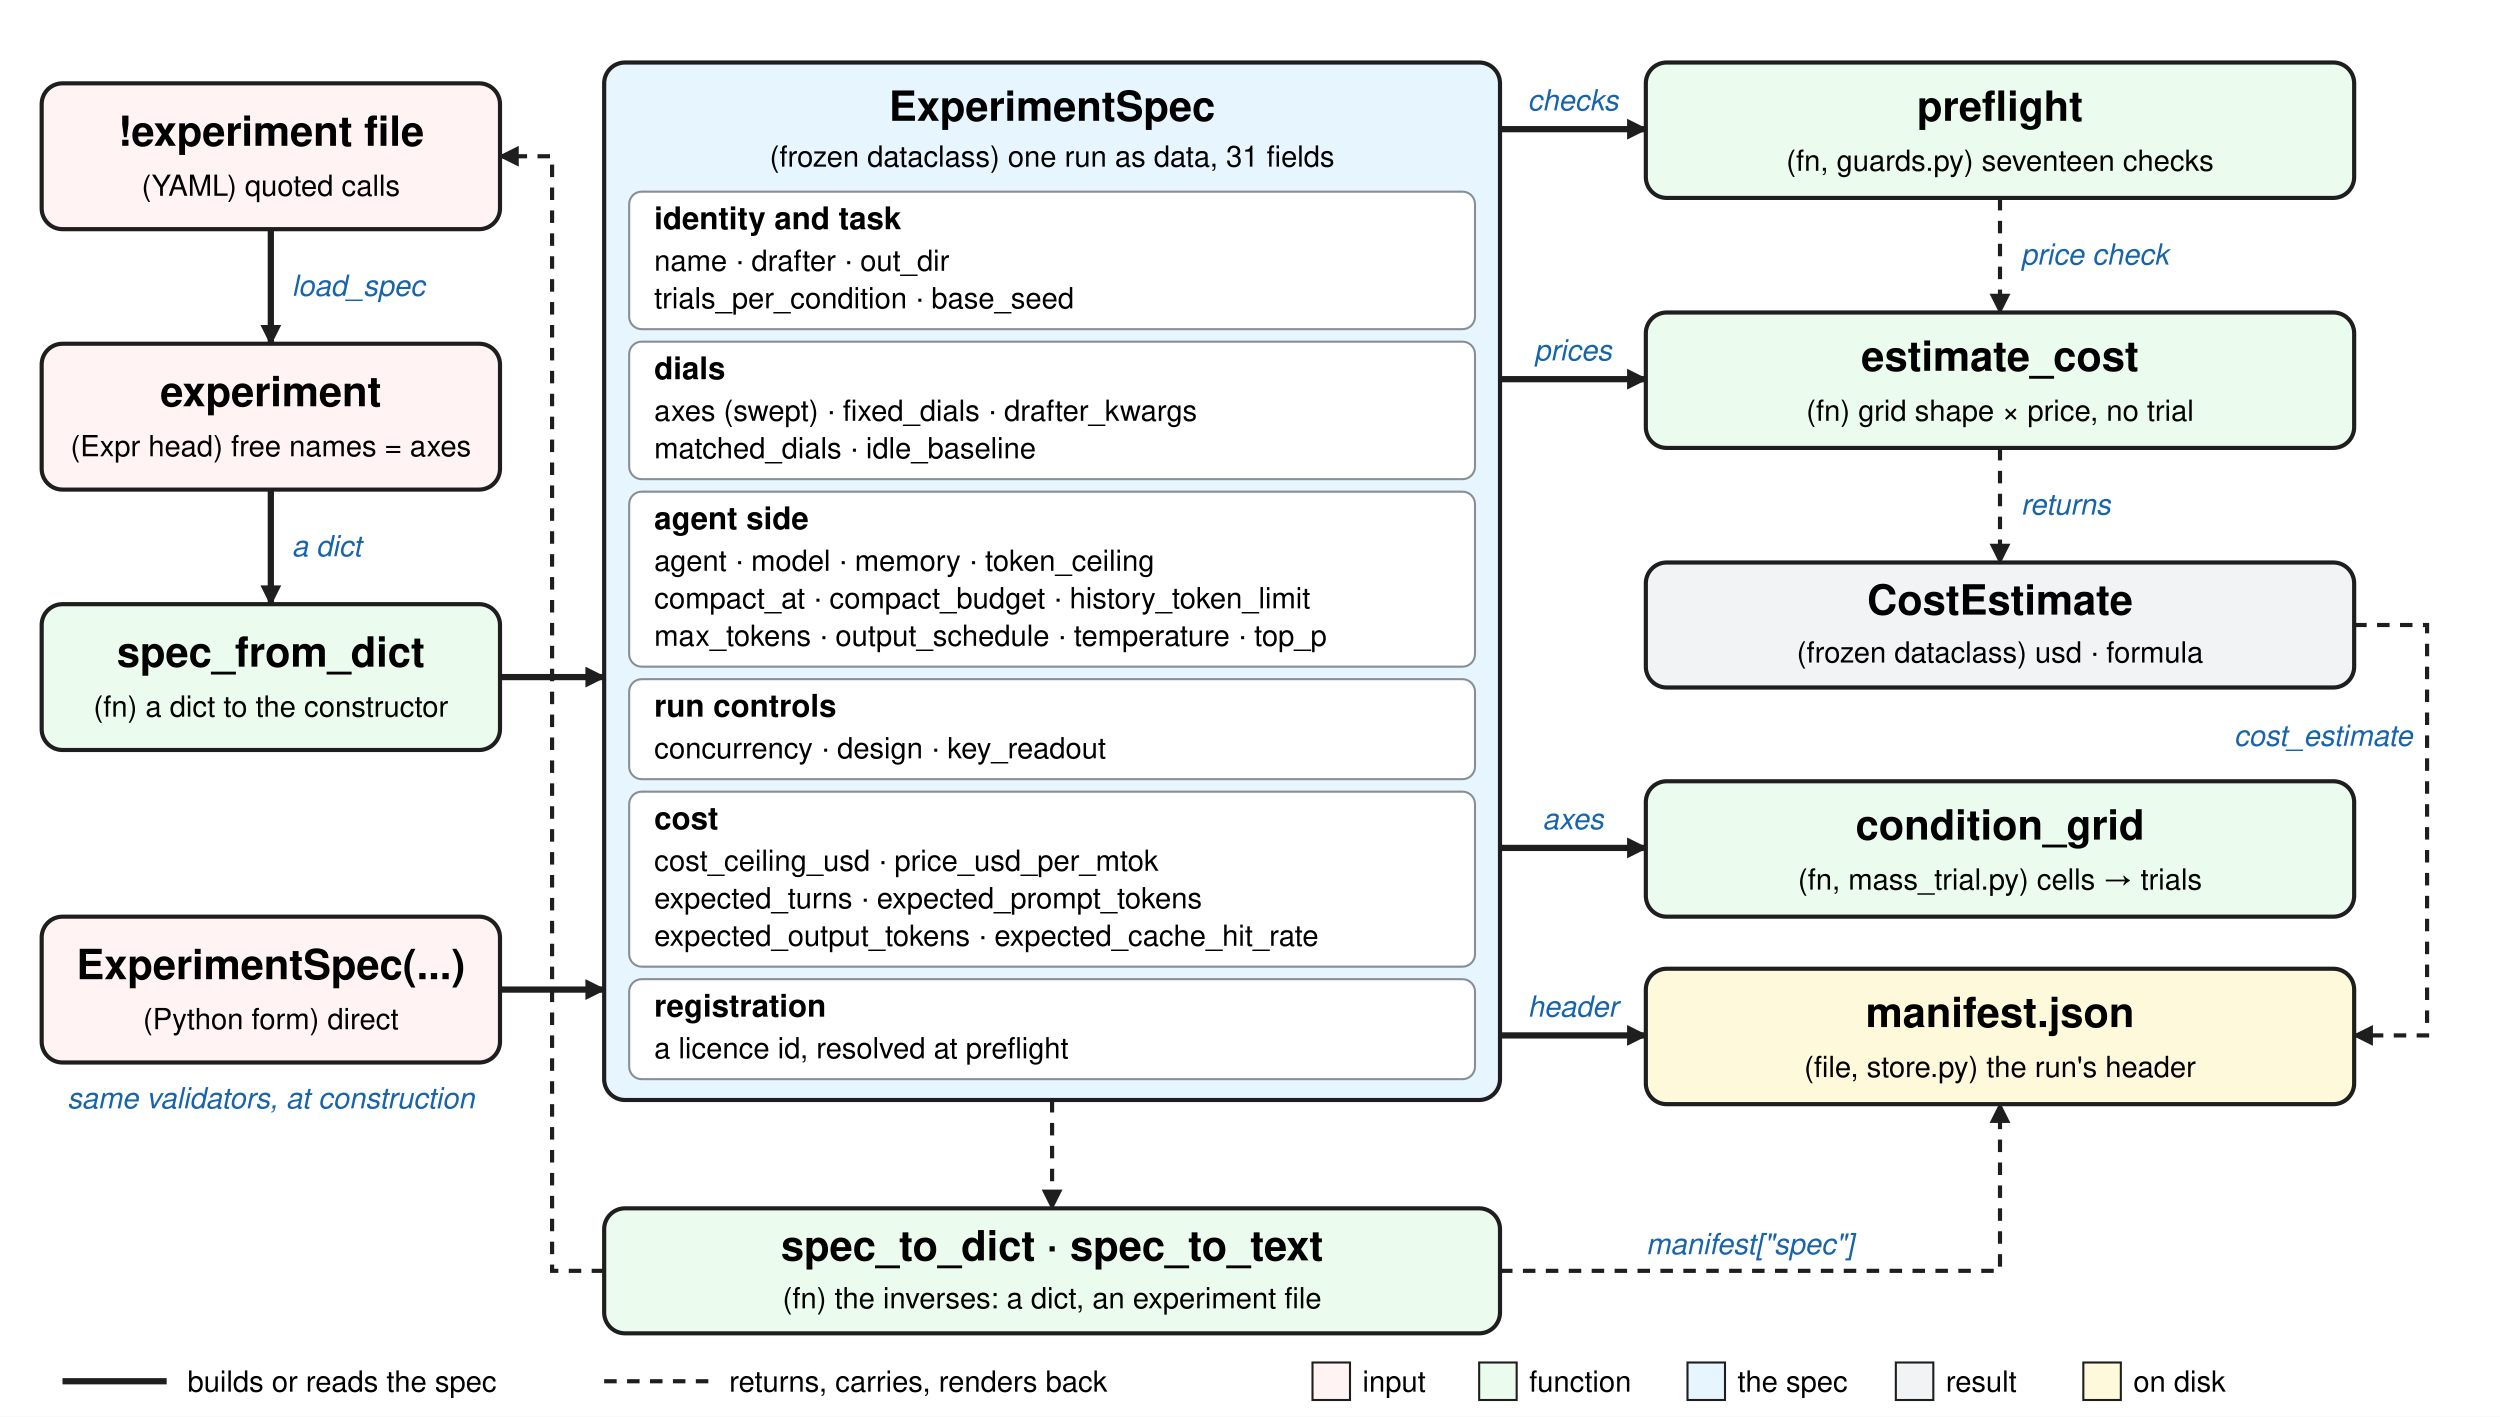
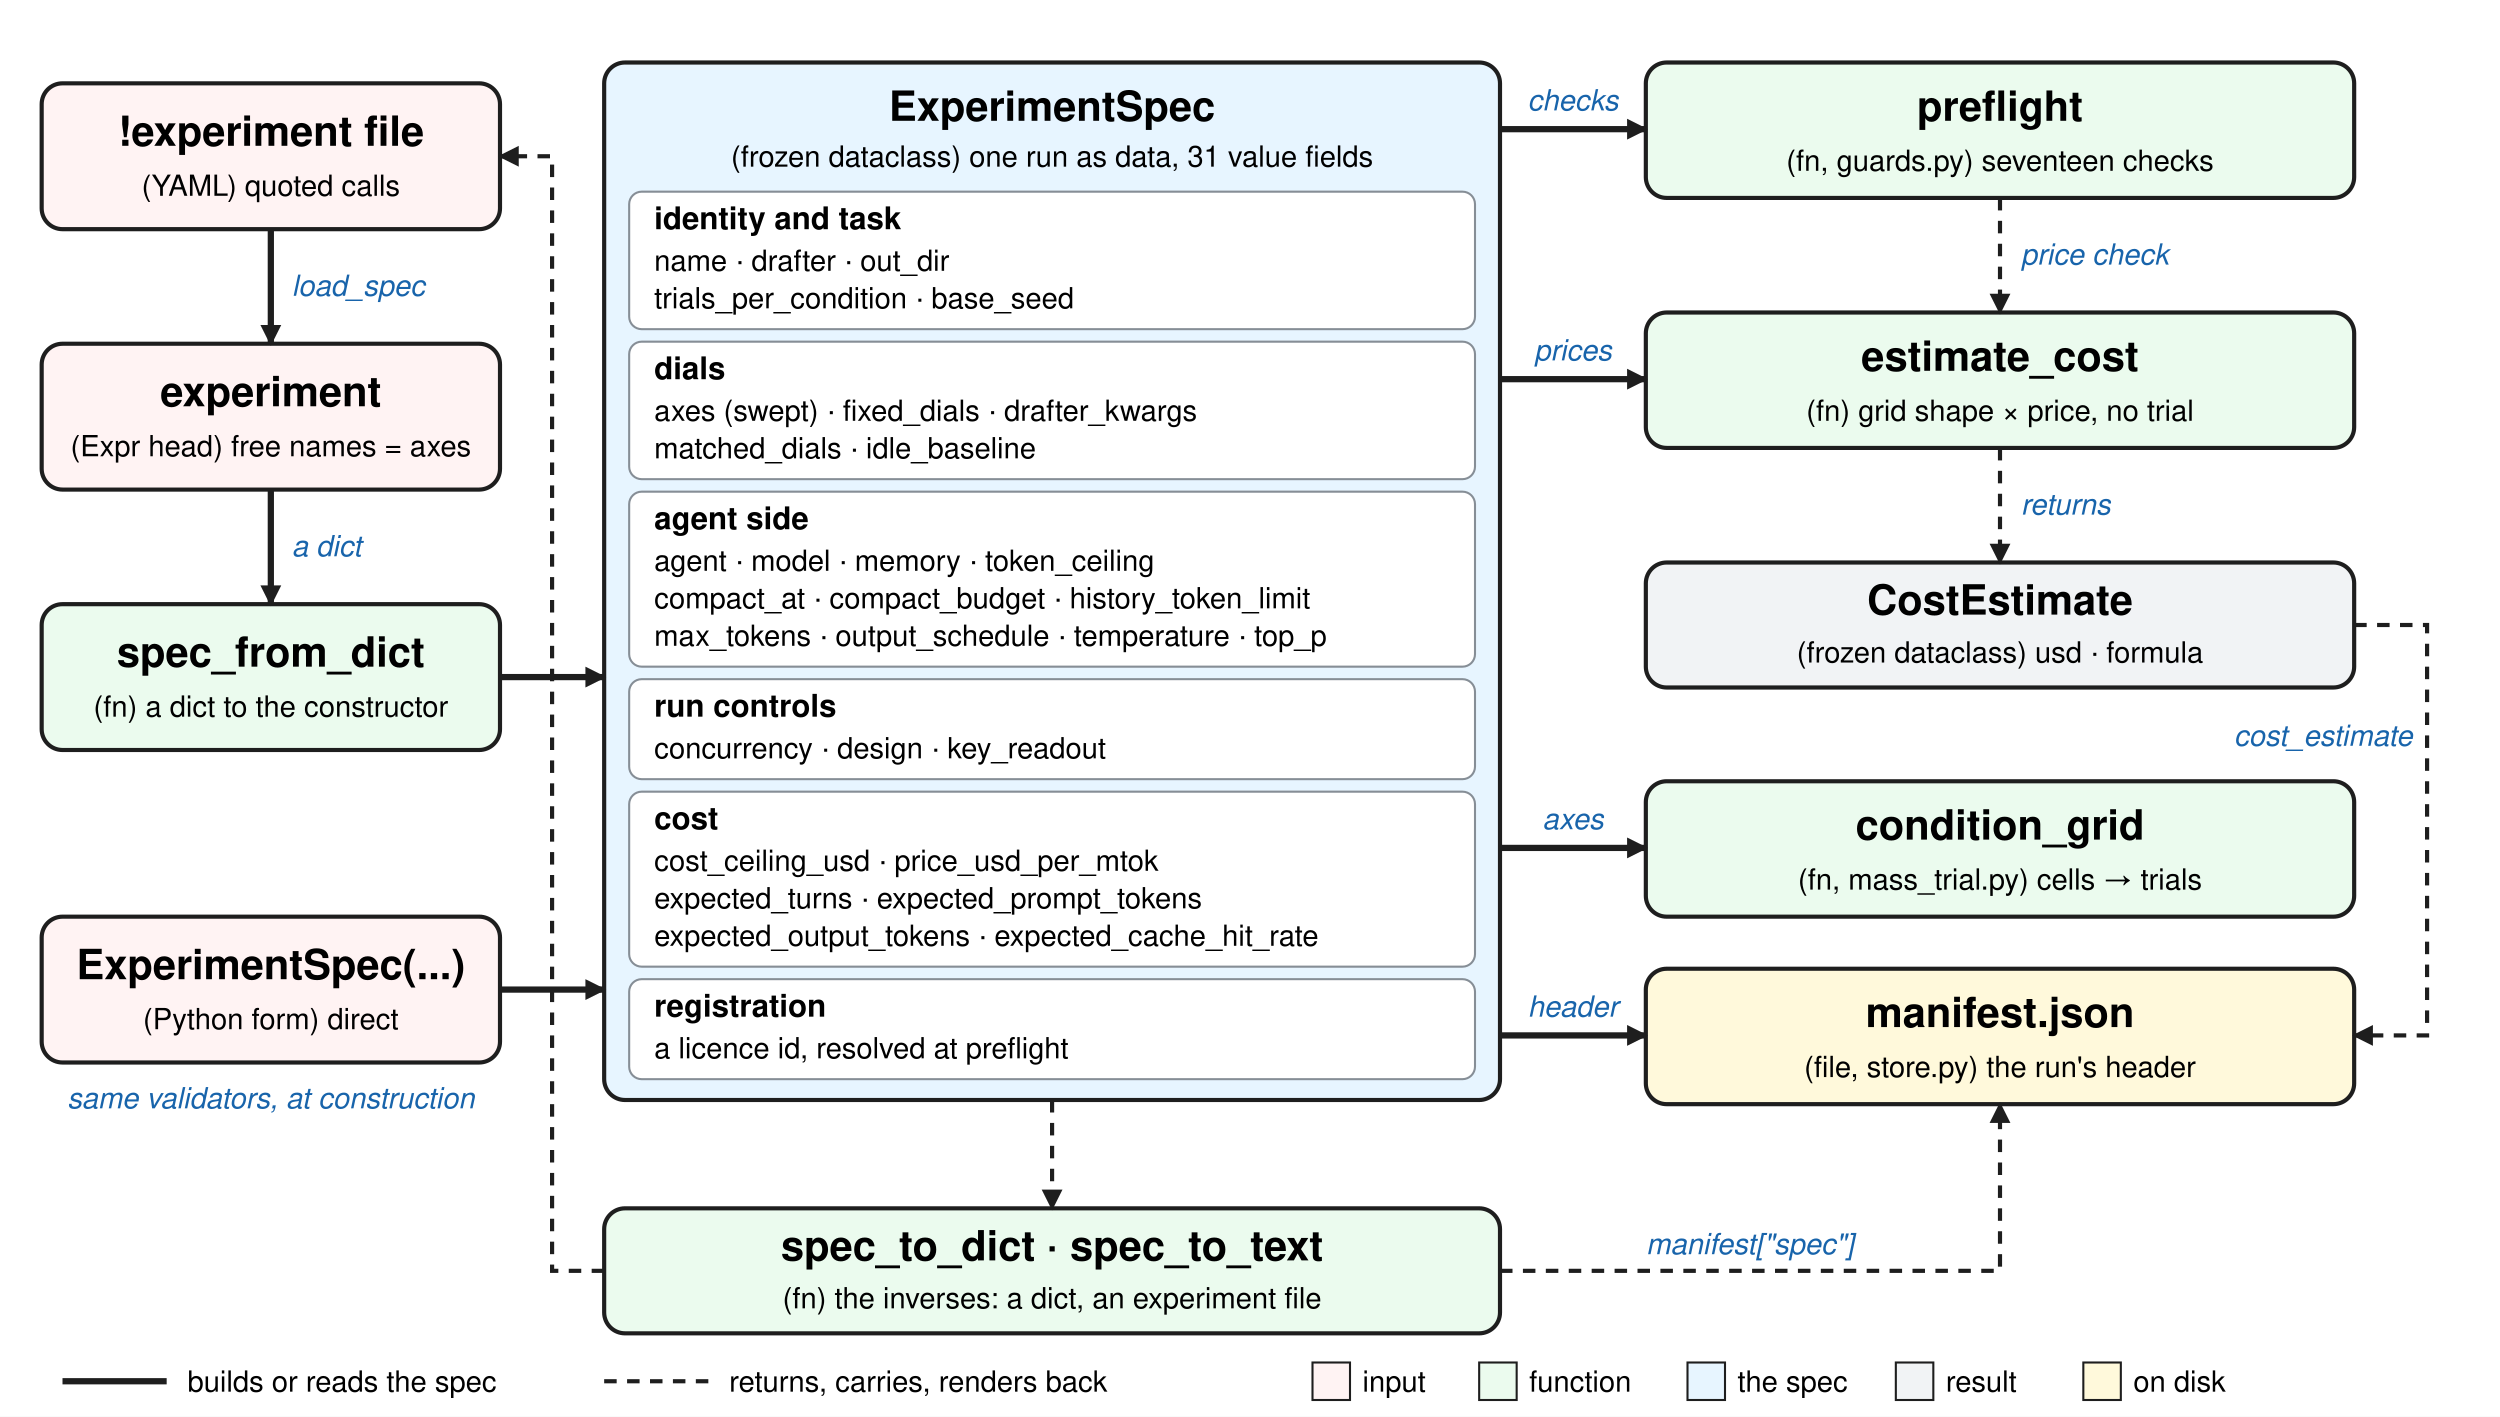
<svg xmlns="http://www.w3.org/2000/svg" width="2400" height="1360" viewBox="0 0 1200 680" font-family="Helvetica, Arial, sans-serif">
  <defs>
    <marker id="arrowhead" viewBox="0 0 10 10" refX="9" refY="5" markerUnits="userSpaceOnUse" markerWidth="10" markerHeight="10" orient="auto-start-reverse">
      <polygon id="arrowhead-shape" points="0,0 10,5 0,10" fill="#1e1e1e" />
    </marker>
  </defs>
  <rect id="bg" x="0" y="0" width="1200" height="680" fill="#ffffff" />
  <g id="n-file">
    <rect id="n-file-box" x="20" y="40" width="220" height="70" rx="10" fill="#fff3f3" stroke="#1e1e1e" stroke-width="2" />
    <text id="n-file-name" x="130" y="70" font-size="20" font-weight="600" text-anchor="middle">!experiment file</text>
    <text id="n-file-kind" x="130" y="94" font-size="14" text-anchor="middle">(YAML) quoted calls</text>
  </g>
  <g id="n-head">
    <rect id="n-head-box" x="20" y="165" width="220" height="70" rx="10" fill="#fff3f3" stroke="#1e1e1e" stroke-width="2" />
    <text id="n-head-name" x="130" y="195" font-size="20" font-weight="600" text-anchor="middle">experiment</text>
    <text id="n-head-kind" x="130" y="219" font-size="14" text-anchor="middle">(Expr head) free names = axes</text>
  </g>
  <g id="n-fromdict">
    <rect id="n-fromdict-box" x="20" y="290" width="220" height="70" rx="10" fill="#ebfbee" stroke="#1e1e1e" stroke-width="2" />
    <text id="n-fromdict-name" x="130" y="320" font-size="20" font-weight="600" text-anchor="middle">spec_from_dict</text>
    <text id="n-fromdict-kind" x="130" y="344" font-size="14" text-anchor="middle">(fn) a dict to the constructor</text>
  </g>
  <g id="n-python">
    <rect id="n-python-box" x="20" y="440" width="220" height="70" rx="10" fill="#fff3f3" stroke="#1e1e1e" stroke-width="2" />
    <text id="n-python-name" x="130" y="470" font-size="20" font-weight="600" text-anchor="middle">ExperimentSpec(...)</text>
    <text id="n-python-kind" x="130" y="494" font-size="14" text-anchor="middle">(Python form) direct</text>
  </g>
  <g id="n-spec">
    <rect id="n-spec-box" x="290" y="30" width="430" height="498" rx="10" fill="#e7f5ff" stroke="#1e1e1e" stroke-width="2" />
    <text id="n-spec-name" x="505" y="58" font-size="20" font-weight="600" text-anchor="middle">ExperimentSpec</text>
-     <text id="n-spec-kind" x="505" y="80" font-size="14" text-anchor="middle">(frozen dataclass) one run as data, 31 fields</text>
+     <text id="n-spec-kind" x="505" y="80" font-size="14" text-anchor="middle">(frozen dataclass) one run as data, 31 value fields</text>
    <rect id="g1-box" x="302" y="92" width="406" height="66" rx="6" fill="#ffffff" stroke="#868e96" stroke-width="1" />
    <text id="g1-label" x="314" y="110" font-size="15" font-weight="600">identity and task</text>
    <text id="g1-l1" x="314" y="130" font-size="14">name · drafter · out_dir</text>
    <text id="g1-l2" x="314" y="148" font-size="14">trials_per_condition · base_seed</text>
    <rect id="g2-box" x="302" y="164" width="406" height="66" rx="6" fill="#ffffff" stroke="#868e96" stroke-width="1" />
    <text id="g2-label" x="314" y="182" font-size="15" font-weight="600">dials</text>
    <text id="g2-l1" x="314" y="202" font-size="14">axes (swept) · fixed_dials · drafter_kwargs</text>
    <text id="g2-l2" x="314" y="220" font-size="14">matched_dials · idle_baseline</text>
    <rect id="g3-box" x="302" y="236" width="406" height="84" rx="6" fill="#ffffff" stroke="#868e96" stroke-width="1" />
    <text id="g3-label" x="314" y="254" font-size="15" font-weight="600">agent side</text>
    <text id="g3-l1" x="314" y="274" font-size="14">agent · model · memory · token_ceiling</text>
    <text id="g3-l2" x="314" y="292" font-size="14">compact_at · compact_budget · history_token_limit</text>
    <text id="g3-l3" x="314" y="310" font-size="14">max_tokens · output_schedule · temperature · top_p</text>
    <rect id="g4-box" x="302" y="326" width="406" height="48" rx="6" fill="#ffffff" stroke="#868e96" stroke-width="1" />
    <text id="g4-label" x="314" y="344" font-size="15" font-weight="600">run controls</text>
    <text id="g4-l1" x="314" y="364" font-size="14">concurrency · design · key_readout</text>
    <rect id="g5-box" x="302" y="380" width="406" height="84" rx="6" fill="#ffffff" stroke="#868e96" stroke-width="1" />
    <text id="g5-label" x="314" y="398" font-size="15" font-weight="600">cost</text>
    <text id="g5-l1" x="314" y="418" font-size="14">cost_ceiling_usd · price_usd_per_mtok</text>
    <text id="g5-l2" x="314" y="436" font-size="14">expected_turns · expected_prompt_tokens</text>
    <text id="g5-l3" x="314" y="454" font-size="14">expected_output_tokens · expected_cache_hit_rate</text>
    <rect id="g6-box" x="302" y="470" width="406" height="48" rx="6" fill="#ffffff" stroke="#868e96" stroke-width="1" />
    <text id="g6-label" x="314" y="488" font-size="15" font-weight="600">registration</text>
    <text id="g6-l1" x="314" y="508" font-size="14">a licence id, resolved at preflight</text>
  </g>
  <g id="n-roundtrip">
    <rect id="n-rt-box" x="290" y="580" width="430" height="60" rx="10" fill="#ebfbee" stroke="#1e1e1e" stroke-width="2" />
    <text id="n-rt-name" x="505" y="605" font-size="20" font-weight="600" text-anchor="middle">spec_to_dict · spec_to_text</text>
    <text id="n-rt-kind" x="505" y="628" font-size="14" text-anchor="middle">(fn) the inverses: a dict, an experiment file</text>
  </g>
  <g id="n-preflight">
    <rect id="n-pf-box" x="790" y="30" width="340" height="65" rx="10" fill="#ebfbee" stroke="#1e1e1e" stroke-width="2" />
    <text id="n-pf-name" x="960" y="58" font-size="20" font-weight="600" text-anchor="middle">preflight</text>
    <text id="n-pf-kind" x="960" y="82" font-size="14" text-anchor="middle">(fn, guards.py) seventeen checks</text>
  </g>
  <g id="n-estimate">
    <rect id="n-est-box" x="790" y="150" width="340" height="65" rx="10" fill="#ebfbee" stroke="#1e1e1e" stroke-width="2" />
    <text id="n-est-name" x="960" y="178" font-size="20" font-weight="600" text-anchor="middle">estimate_cost</text>
    <text id="n-est-kind" x="960" y="202" font-size="14" text-anchor="middle">(fn) grid shape × price, no trial</text>
  </g>
  <g id="n-costest">
    <rect id="n-ce-box" x="790" y="270" width="340" height="60" rx="10" fill="#f1f3f5" stroke="#1e1e1e" stroke-width="2" />
    <text id="n-ce-name" x="960" y="295" font-size="20" font-weight="600" text-anchor="middle">CostEstimate</text>
    <text id="n-ce-kind" x="960" y="318" font-size="14" text-anchor="middle">(frozen dataclass) usd · formula</text>
  </g>
  <g id="n-grid">
    <rect id="n-grid-box" x="790" y="375" width="340" height="65" rx="10" fill="#ebfbee" stroke="#1e1e1e" stroke-width="2" />
    <text id="n-grid-name" x="960" y="403" font-size="20" font-weight="600" text-anchor="middle">condition_grid</text>
    <text id="n-grid-kind" x="960" y="427" font-size="14" text-anchor="middle">(fn, mass_trial.py) cells → trials</text>
  </g>
  <g id="n-manifest">
    <rect id="n-man-box" x="790" y="465" width="340" height="65" rx="10" fill="#fff9db" stroke="#1e1e1e" stroke-width="2" />
    <text id="n-man-name" x="960" y="493" font-size="20" font-weight="600" text-anchor="middle">manifest.json</text>
    <text id="n-man-kind" x="960" y="517" font-size="14" text-anchor="middle">(file, store.py) the run's header</text>
  </g>
  <line id="e-file-head" x1="130" y1="110" x2="130" y2="165" stroke="#1e1e1e" stroke-width="3" marker-end="url(#arrowhead)" />
  <text id="e-file-head-label" x="140" y="142" font-size="14" font-style="italic" fill="#1864ab">load_spec</text>
  <line id="e-head-fromdict" x1="130" y1="235" x2="130" y2="290" stroke="#1e1e1e" stroke-width="3" marker-end="url(#arrowhead)" />
  <text id="e-head-fromdict-label" x="140" y="267" font-size="14" font-style="italic" fill="#1864ab">a dict</text>
  <line id="e-fromdict-spec" x1="240" y1="325" x2="290" y2="325" stroke="#1e1e1e" stroke-width="3" marker-end="url(#arrowhead)" />
  <line id="e-python-spec" x1="240" y1="475" x2="290" y2="475" stroke="#1e1e1e" stroke-width="3" marker-end="url(#arrowhead)" />
  <text id="e-python-note" x="130" y="532" font-size="14" font-style="italic" fill="#1864ab" text-anchor="middle">same validators, at construction</text>
  <line id="e-spec-pf" x1="720" y1="62" x2="790" y2="62" stroke="#1e1e1e" stroke-width="3" marker-end="url(#arrowhead)" />
  <text id="e-spec-pf-label" x="755" y="53" font-size="14" font-style="italic" fill="#1864ab" text-anchor="middle">checks</text>
  <line id="e-spec-est" x1="720" y1="182" x2="790" y2="182" stroke="#1e1e1e" stroke-width="3" marker-end="url(#arrowhead)" />
  <text id="e-spec-est-label" x="755" y="173" font-size="14" font-style="italic" fill="#1864ab" text-anchor="middle">prices</text>
  <line id="e-spec-grid" x1="720" y1="407" x2="790" y2="407" stroke="#1e1e1e" stroke-width="3" marker-end="url(#arrowhead)" />
  <text id="e-spec-grid-label" x="755" y="398" font-size="14" font-style="italic" fill="#1864ab" text-anchor="middle">axes</text>
  <line id="e-spec-man" x1="720" y1="497" x2="790" y2="497" stroke="#1e1e1e" stroke-width="3" marker-end="url(#arrowhead)" />
  <text id="e-spec-man-label" x="755" y="488" font-size="14" font-style="italic" fill="#1864ab" text-anchor="middle">header</text>
  <line id="e-pf-est" x1="960" y1="95" x2="960" y2="150" stroke="#1e1e1e" stroke-width="2" stroke-dasharray="6,5" marker-end="url(#arrowhead)" />
  <text id="e-pf-est-label" x="970" y="127" font-size="14" font-style="italic" fill="#1864ab">price check</text>
  <line id="e-est-ce" x1="960" y1="215" x2="960" y2="270" stroke="#1e1e1e" stroke-width="2" stroke-dasharray="6,5" marker-end="url(#arrowhead)" />
  <text id="e-est-ce-label" x="970" y="247" font-size="14" font-style="italic" fill="#1864ab">returns</text>
  <path id="e-ce-man" d="M 1130 300 L 1165 300 L 1165 497 L 1130 497" fill="none" stroke="#1e1e1e" stroke-width="2" stroke-dasharray="6,5" marker-end="url(#arrowhead)" />
  <text id="e-ce-man-label" x="1158" y="358" font-size="14" font-style="italic" fill="#1864ab" text-anchor="end">cost_estimate</text>
  <line id="e-spec-rt" x1="505" y1="528" x2="505" y2="580" stroke="#1e1e1e" stroke-width="2" stroke-dasharray="6,5" marker-end="url(#arrowhead)" />
  <path id="e-rt-man" d="M 720 610 L 960 610 L 960 530" fill="none" stroke="#1e1e1e" stroke-width="2" stroke-dasharray="6,5" marker-end="url(#arrowhead)" />
  <text id="e-rt-man-label" x="840" y="602" font-size="14" font-style="italic" fill="#1864ab" text-anchor="middle">manifest["spec"]</text>
  <path id="e-rt-file" d="M 290 610 L 265 610 L 265 75 L 240 75" fill="none" stroke="#1e1e1e" stroke-width="2" stroke-dasharray="6,5" marker-end="url(#arrowhead)" />
  <g id="legend">
    <line id="lg-solid" x1="30" y1="663" x2="80" y2="663" stroke="#1e1e1e" stroke-width="3" />
    <text id="lg-solid-label" x="90" y="668" font-size="14">builds or reads the spec</text>
    <line id="lg-dot" x1="290" y1="663" x2="340" y2="663" stroke="#1e1e1e" stroke-width="2" stroke-dasharray="6,5" />
    <text id="lg-dot-label" x="350" y="668" font-size="14">returns, carries, renders back</text>
    <rect id="lg-in" x="630" y="654" width="18" height="18" fill="#fff3f3" stroke="#1e1e1e" stroke-width="1" />
    <text id="lg-in-label" x="654" y="668" font-size="14">input</text>
    <rect id="lg-fn" x="710" y="654" width="18" height="18" fill="#ebfbee" stroke="#1e1e1e" stroke-width="1" />
    <text id="lg-fn-label" x="734" y="668" font-size="14">function</text>
    <rect id="lg-data" x="810" y="654" width="18" height="18" fill="#e7f5ff" stroke="#1e1e1e" stroke-width="1" />
    <text id="lg-data-label" x="834" y="668" font-size="14">the spec</text>
    <rect id="lg-rec" x="910" y="654" width="18" height="18" fill="#f1f3f5" stroke="#1e1e1e" stroke-width="1" />
    <text id="lg-rec-label" x="934" y="668" font-size="14">result</text>
    <rect id="lg-store" x="1000" y="654" width="18" height="18" fill="#fff9db" stroke="#1e1e1e" stroke-width="1" />
    <text id="lg-store-label" x="1024" y="668" font-size="14">on disk</text>
  </g>
</svg>
